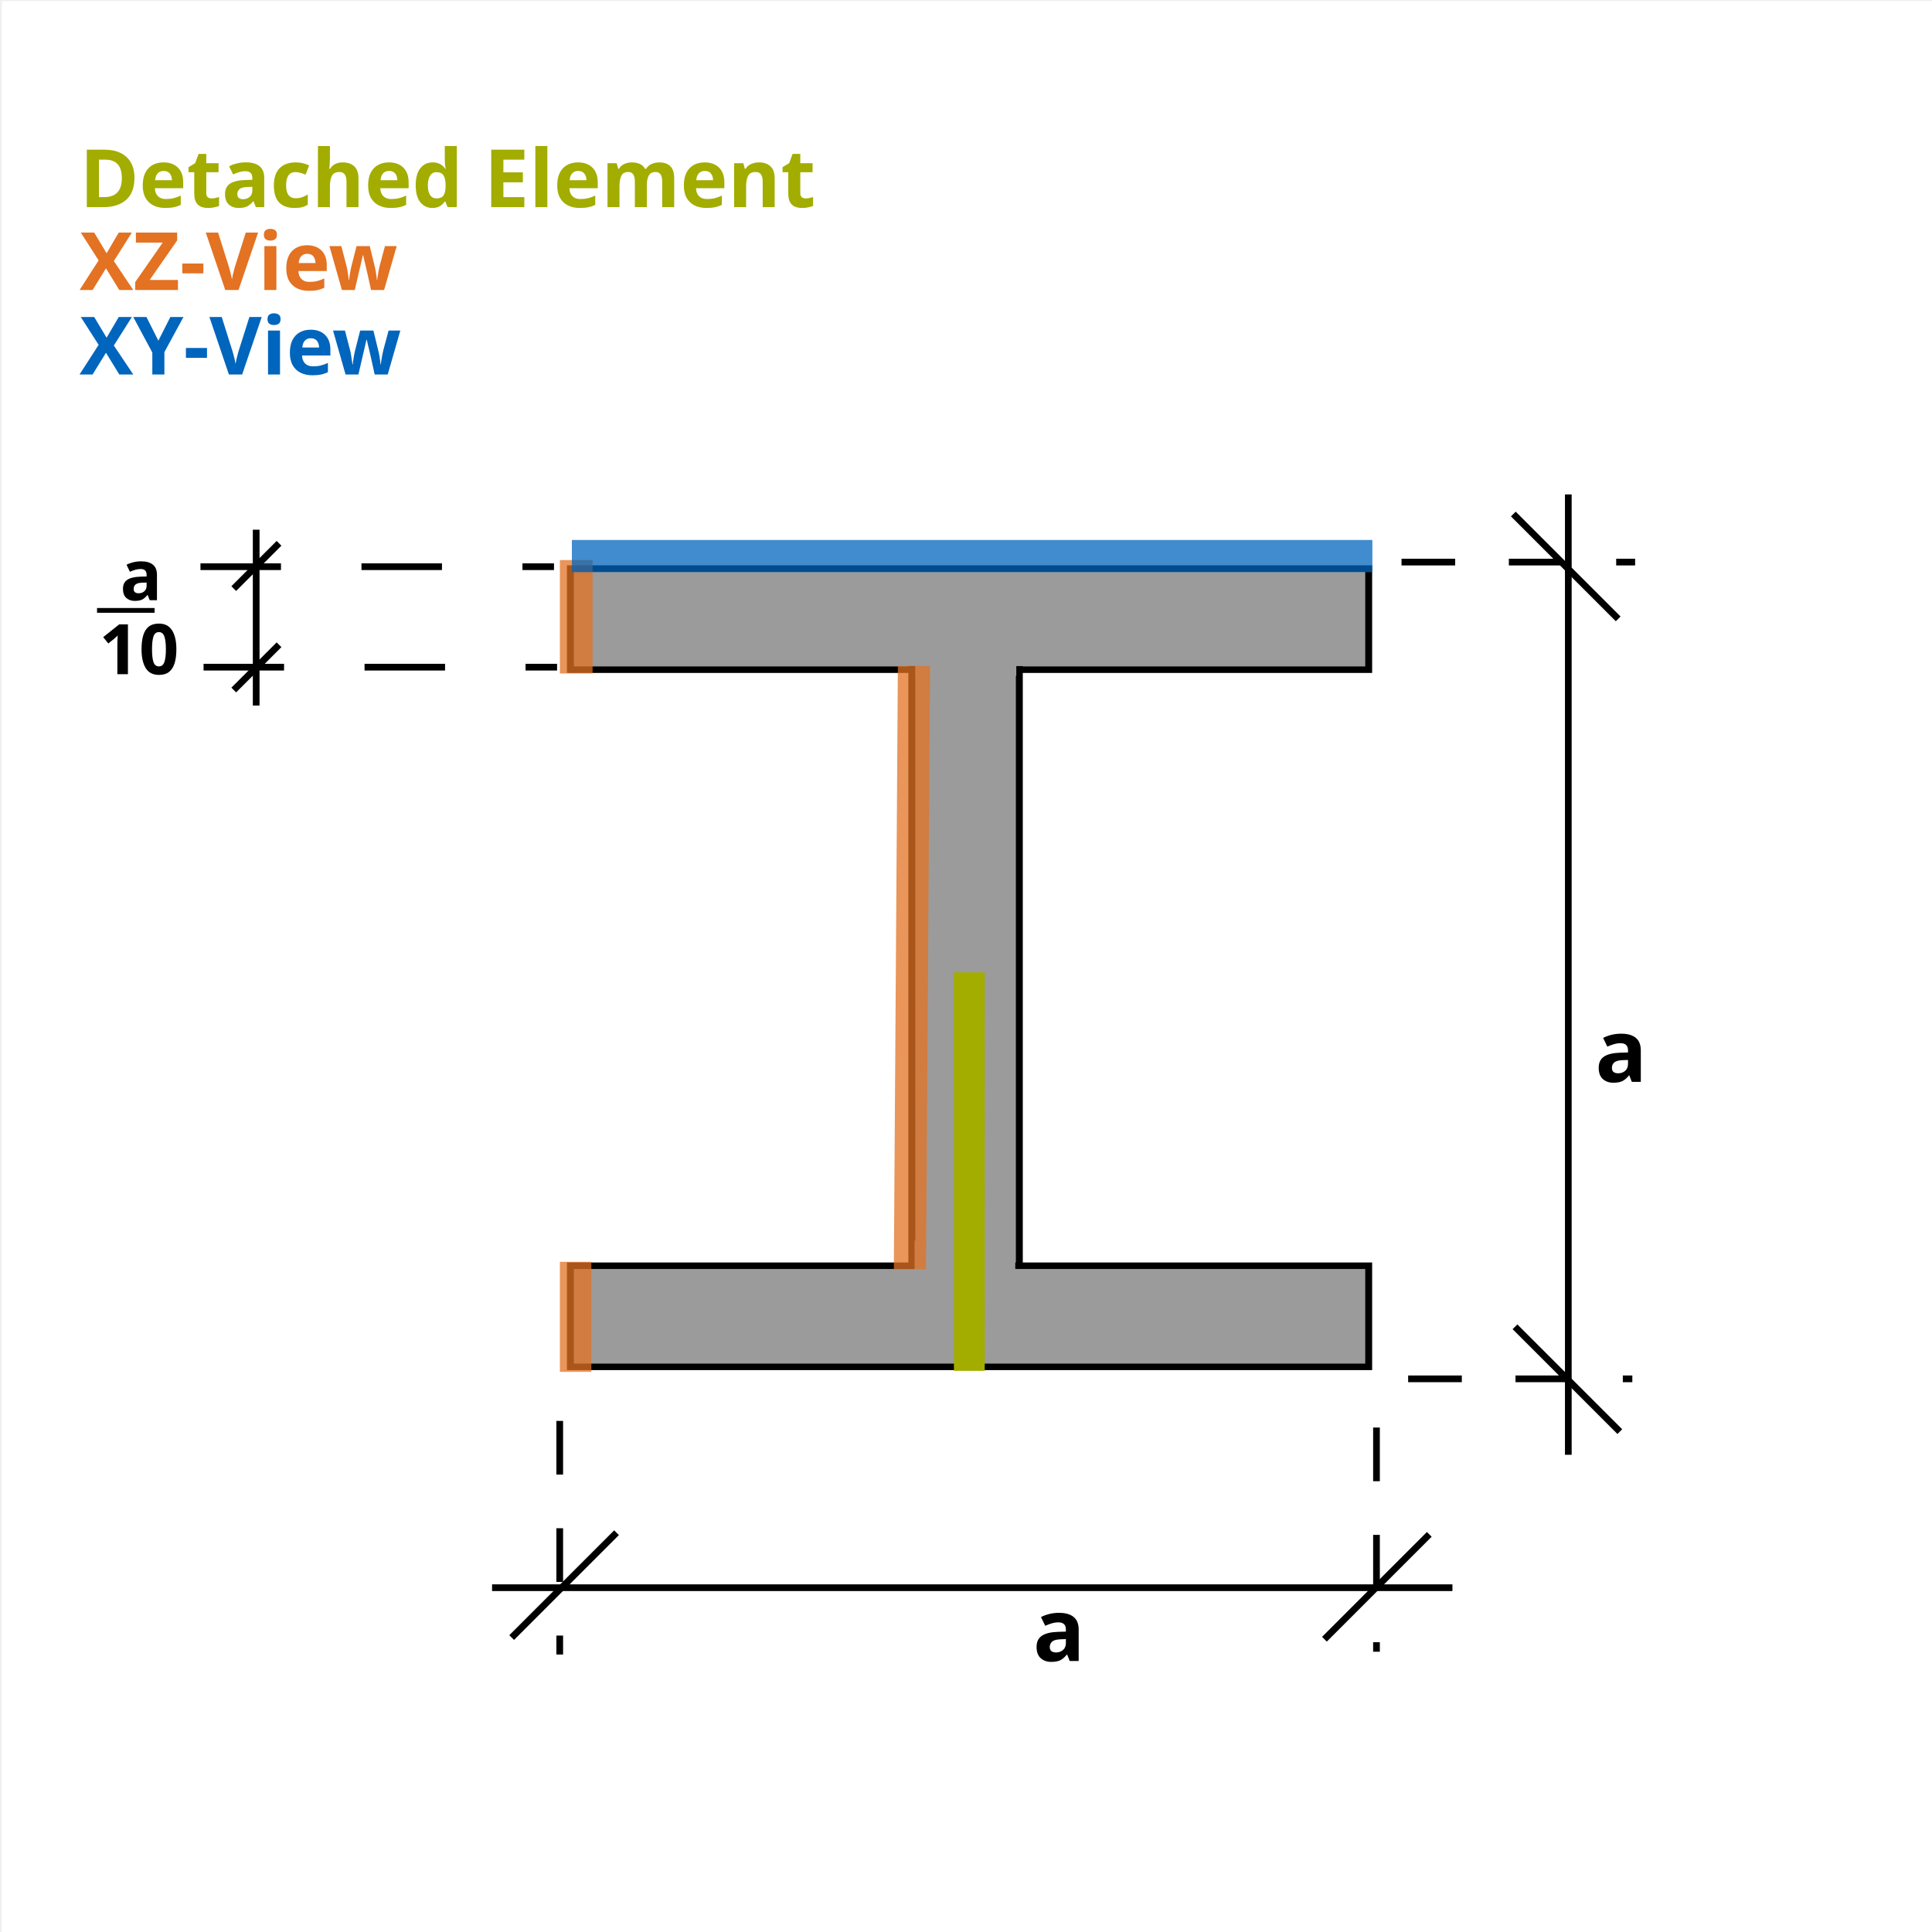
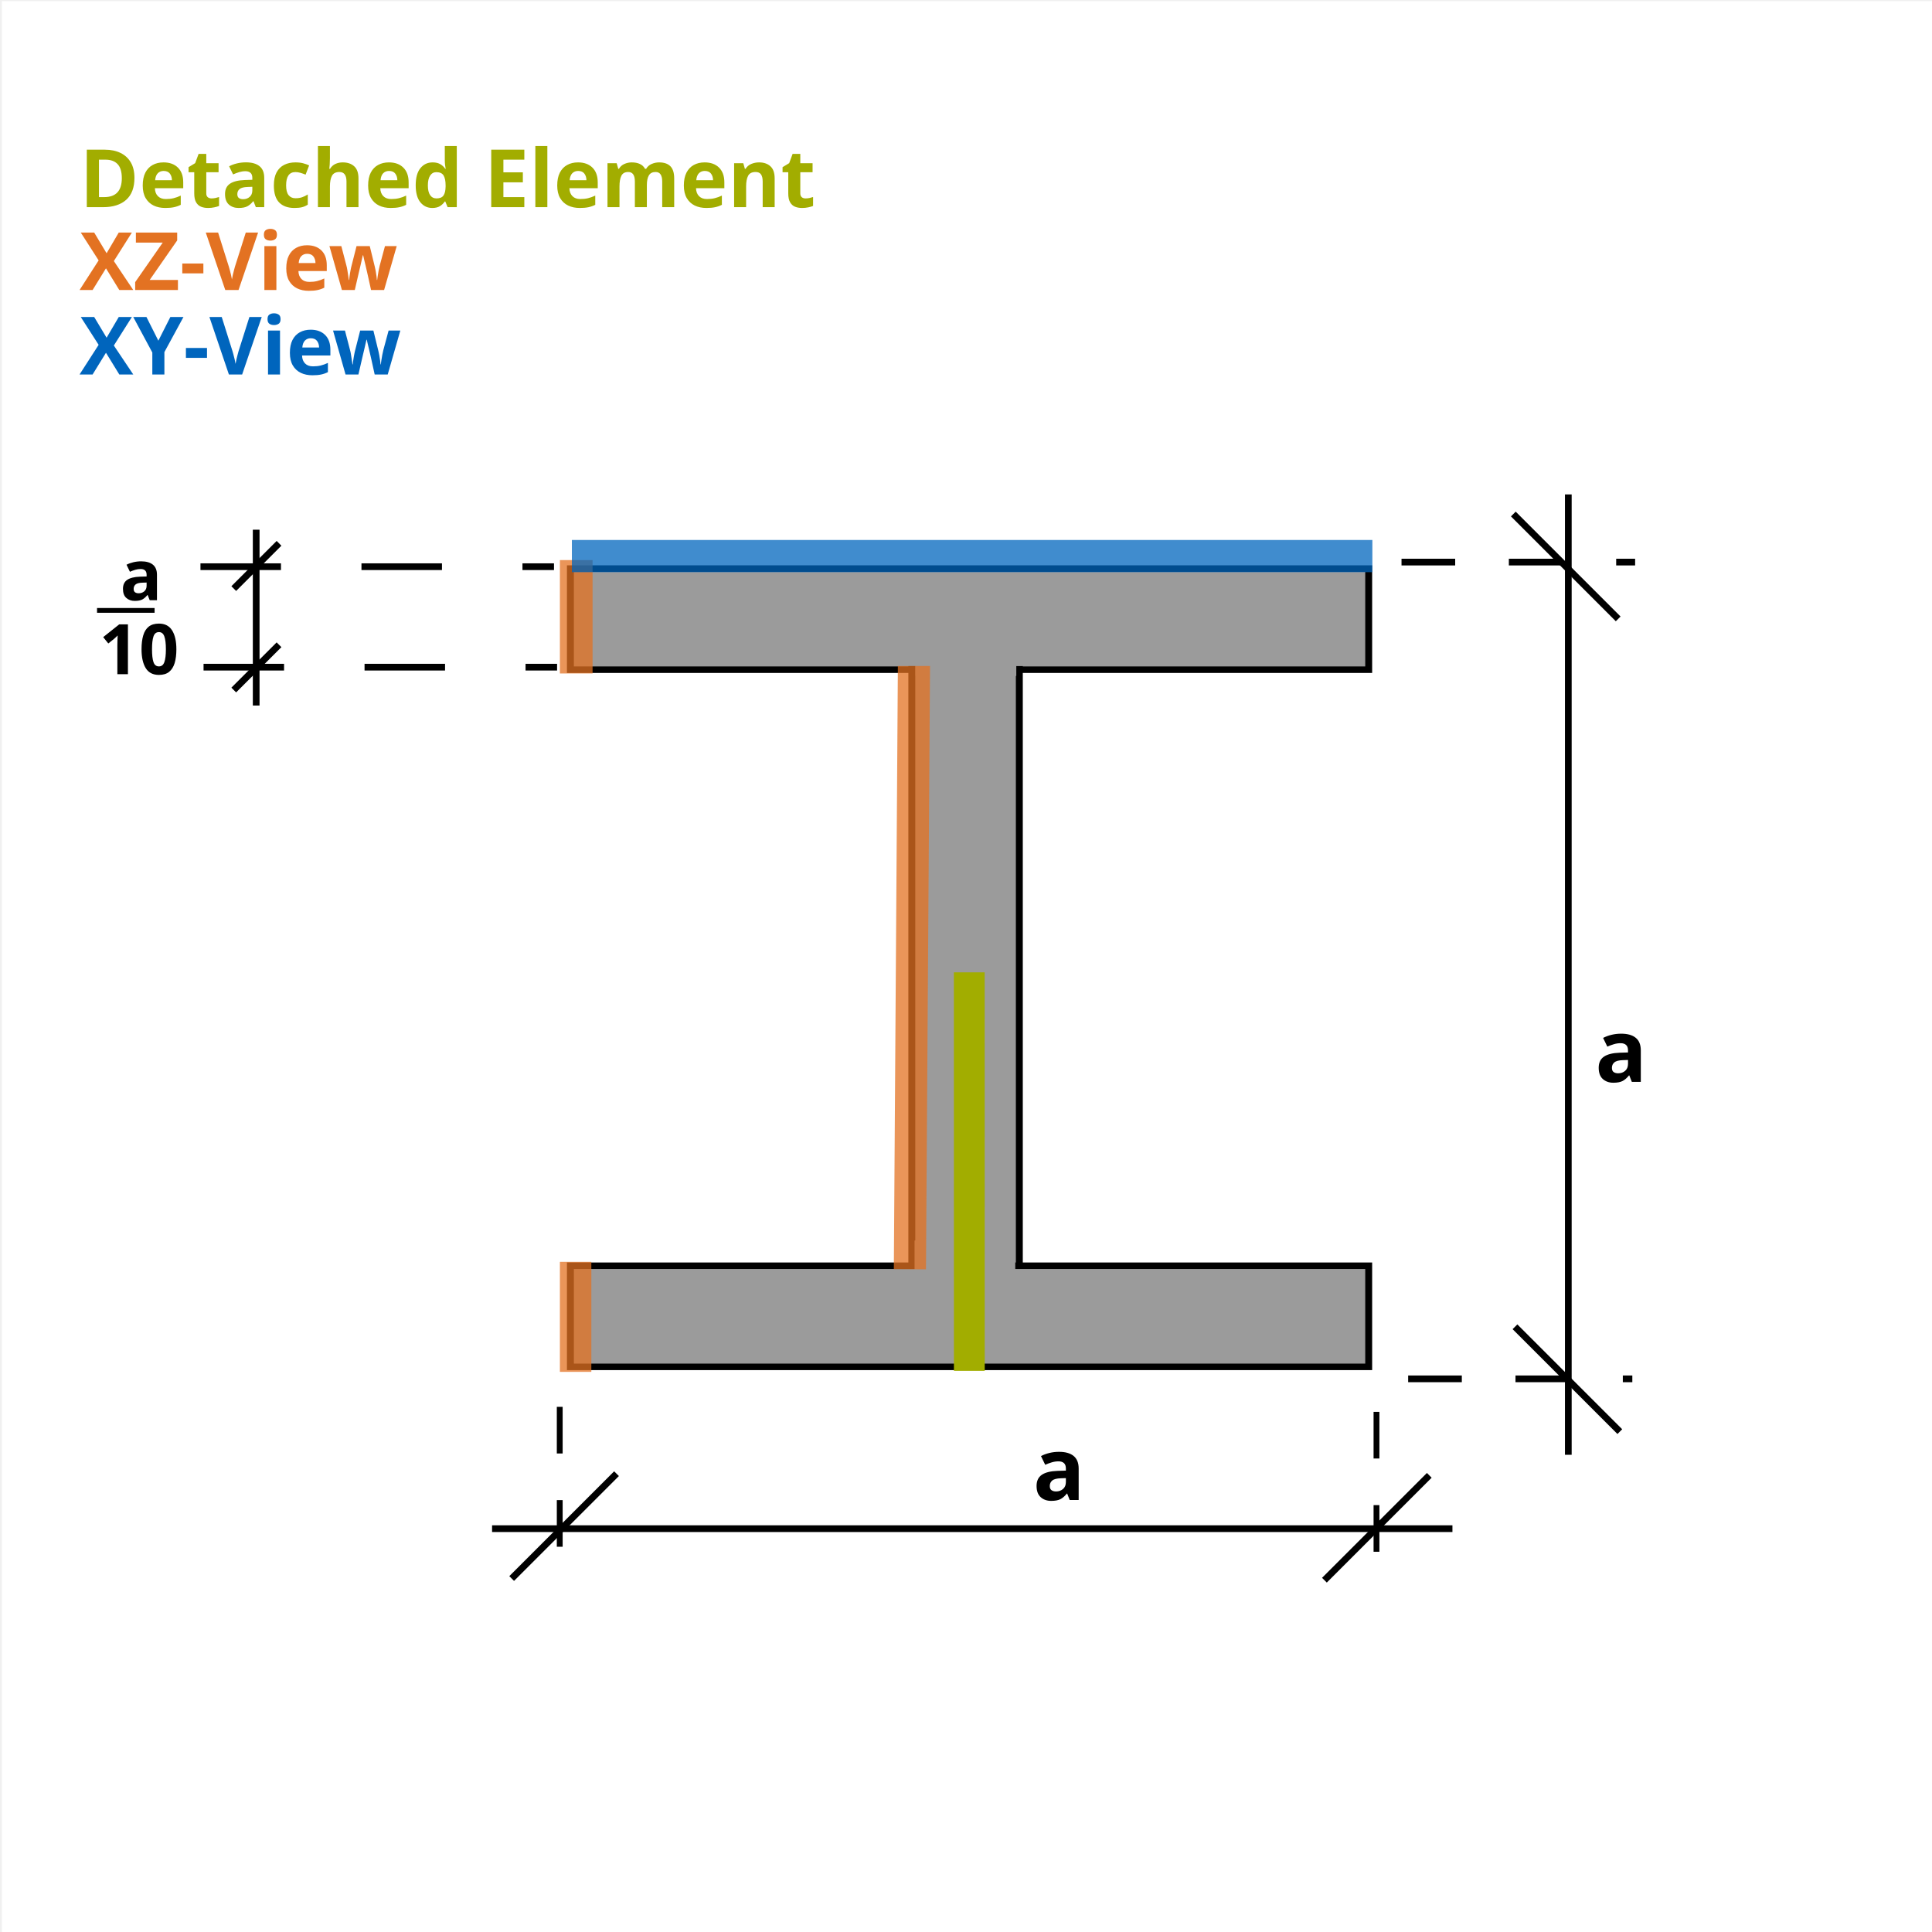
- <svg xmlns="http://www.w3.org/2000/svg" width="190.5mm" height="190.5mm" id="svg2" version="1.1">
+ <svg xmlns="http://www.w3.org/2000/svg" width="720" height="720" id="svg2" version="1.1">
  <defs id="defs4" />
  <g id="layer1" transform="translate(0,-402.5197)">
    <g id="g3036" transform="translate(-23.29142,368.3636)">
      <g id="g3014">
        <g id="g3011">
          <rect y="34.599" x="23.974" height="720" width="720" id="rect5295" style="fill:#ffffff;fill-opacity:1;stroke:none" />
        </g>
      </g>
    </g>
    <text xml:space="preserve" style="font-style:normal;font-variant:normal;font-weight:bold;font-stretch:normal;line-height:0%;font-family:sans-serif;-inkscape-font-specification:'Sans Bold';text-align:start;letter-spacing:0px;word-spacing:0px;writing-mode:lr-tb;text-anchor:start;fill:#0065bd;fill-opacity:1;stroke:none" x="29.648" y="542.08" id="text3900-4">
      <tspan x="29.648" y="542.08" id="tspan3904-6" style="font-size:30px;line-height:1.25;font-family:sans-serif">XY-View</tspan>
    </text>
    <text xml:space="preserve" style="font-style:normal;font-variant:normal;font-weight:bold;font-stretch:normal;line-height:0%;font-family:sans-serif;-inkscape-font-specification:'Sans Bold';text-align:start;letter-spacing:0px;word-spacing:0px;writing-mode:lr-tb;text-anchor:start;fill:#a2ad00;fill-opacity:1;stroke:none" x="29.649" y="479.725" id="text3900-4-6">
      <tspan x="29.649" y="479.725" id="tspan3904-6-1" style="font-size:30px;line-height:1.25;font-family:sans-serif">Detached Element</tspan>
    </text>
    <text xml:space="preserve" style="font-style:normal;font-variant:normal;font-weight:bold;font-stretch:normal;line-height:0%;font-family:sans-serif;-inkscape-font-specification:'Sans Bold';text-align:start;letter-spacing:0px;word-spacing:0px;writing-mode:lr-tb;text-anchor:start;fill:#e37222;fill-opacity:1;stroke:none" x="29.648" y="510.607" id="text3900-1">
      <tspan x="29.648" y="510.607" id="tspan3904-4" style="font-size:30px;line-height:1.25;font-family:sans-serif">XZ-View</tspan>
    </text>
    <g id="g3764" transform="matrix(1.001733,0,0,0.9421359,-16.11714,403.5301)" style="fill:#9b9b9b;fill-opacity:1;stroke:#000000;stroke-width:2.573;stroke-miterlimit:4;stroke-dasharray:none;stroke-opacity:1">
      <g style="fill:#9b9b9b;fill-opacity:1;stroke:#000000;stroke-width:2.573;stroke-miterlimit:4;stroke-dasharray:none;stroke-opacity:1" id="g2990">
        <g style="fill:#9b9b9b;fill-opacity:1;stroke:#000000;stroke-width:2.573;stroke-miterlimit:4;stroke-dasharray:none;stroke-opacity:1" id="g2985">
          <rect y="223.829" x="228.294" height="40" width="296.985" id="rect3769" style="fill:#9b9b9b;fill-opacity:1;fill-rule:nonzero;stroke:#000000;stroke-width:2.573;stroke-linecap:butt;stroke-linejoin:miter;stroke-miterlimit:4;stroke-dasharray:none;stroke-dashoffset:21.996;stroke-opacity:1" />
          <rect y="260.4" x="355.307" height="242.437" width="40" id="rect3773" style="fill:#9b9b9b;fill-opacity:1;fill-rule:nonzero;stroke:#000000;stroke-width:2.573;stroke-linecap:butt;stroke-linejoin:miter;stroke-miterlimit:4;stroke-dasharray:none;stroke-dashoffset:21.996;stroke-opacity:1" />
          <rect y="499.601" x="228.294" height="40" width="296.985" id="rect3769-3" style="fill:#9b9b9b;fill-opacity:1;fill-rule:nonzero;stroke:#000000;stroke-width:2.573;stroke-linecap:butt;stroke-linejoin:miter;stroke-miterlimit:4;stroke-dasharray:none;stroke-dashoffset:21.996;stroke-opacity:1" />
        </g>
      </g>
    </g>
    <rect style="fill:#9b9b9b;fill-opacity:1;fill-rule:nonzero;stroke:none" id="rect3771" width="37.532" height="14.986" x="340.829" y="864.819" />
    <rect style="fill:#9b9b9b;fill-opacity:1;fill-rule:nonzero;stroke:none" id="rect3771-5" width="37.532" height="14.986" x="341.209" y="639.432" />
    <path id="path3021-3-8" d="m 339.096,875.521 c 1.488,-222.118 1.509,-225.246 1.509,-225.246" style="opacity:0.75;fill:none;stroke:#e37222;stroke-width:11.981;stroke-linecap:butt;stroke-linejoin:miter;stroke-miterlimit:4;stroke-dasharray:none;stroke-opacity:1" />
    <rect style="fill:#9b9b9b;fill-opacity:1;fill-rule:nonzero;stroke:none" id="rect3777" width="7.495" height="9.962" x="370.41" y="863.369" />
    <rect style="fill:#9b9b9b;fill-opacity:1;fill-rule:nonzero;stroke:none" id="rect3771-5-4" width="37.913" height="14.986" x="331.202" y="635.73" />
    <rect style="fill:#9b9b9b;fill-opacity:1;fill-rule:nonzero;stroke:none" id="rect3771-5-4-9" width="37.913" height="14.986" x="360.212" y="635.763" />
    <path id="path3021" d="m 214.512,913.776 c 0,-40.448 0,-41.018 0,-41.018" style="opacity:0.75;fill:none;stroke:#e37222;stroke-width:11.717;stroke-linecap:butt;stroke-linejoin:miter;stroke-miterlimit:4;stroke-dasharray:none;stroke-opacity:1" />
    <path id="path3021-8" d="m 214.744,653.496 c 0,-41.66 0,-42.247 0,-42.247" style="opacity:0.75;fill:none;stroke:#e37222;stroke-width:12.181;stroke-linecap:butt;stroke-linejoin:miter;stroke-miterlimit:4;stroke-dasharray:none;stroke-opacity:1" />
    <path id="path3021-3-8-6" d="m 213.125,609.749 c 294.176,0.01 298.319,0.011 298.319,0.011" style="opacity:0.75;fill:none;stroke:#0065bd;stroke-width:12;stroke-linecap:butt;stroke-linejoin:miter;stroke-miterlimit:4;stroke-dasharray:none;stroke-opacity:1" />
    <path style="fill:none;stroke:#000000;stroke-width:2.5;stroke-linecap:butt;stroke-linejoin:miter;stroke-miterlimit:4;stroke-dasharray:none;stroke-opacity:1" d="M 95.472,665.453 V 599.926" id="path3797-3" />
    <text xml:space="preserve" style="font-style:normal;font-variant:normal;font-weight:bold;font-stretch:normal;line-height:0%;font-family:sans-serif;-inkscape-font-specification:'Sans Bold';text-align:start;letter-spacing:0px;word-spacing:0px;writing-mode:lr-tb;text-anchor:start;fill:#000000;fill-opacity:1;stroke:none" x="37.964" y="626.194" id="text3819-5">
      <tspan id="tspan3821-4" x="37.964" y="626.194" style="font-size:26.02px;line-height:1.25;font-family:sans-serif"> a</tspan>
    </text>
    <path style="fill:none;stroke:#000000;stroke-width:2.5;stroke-linecap:butt;stroke-linejoin:miter;stroke-miterlimit:4;stroke-dasharray:30, 30;stroke-dashoffset:18.25;stroke-opacity:1" d="M 206.458,613.711 H 63.818" id="path3777-4-6-2" />
    <path style="fill:none;stroke:#000000;stroke-width:2.5;stroke-linecap:butt;stroke-linejoin:miter;stroke-miterlimit:4;stroke-dasharray:none;stroke-opacity:1" d="M 87.116,621.867 C 103.047,605.936 103.984,604.999 103.984,604.999" id="path3799-15-6" />
    <path style="fill:none;stroke:#000000;stroke-width:2.5;stroke-linecap:butt;stroke-linejoin:miter;stroke-miterlimit:4;stroke-dasharray:none;stroke-opacity:1" d="m 87.116,659.673 c 15.931,-15.931 16.868,-16.868 16.868,-16.868" id="path3799-15-6-4" />
    <text xml:space="preserve" style="font-style:normal;font-variant:normal;font-weight:bold;font-stretch:normal;line-height:0%;font-family:sans-serif;-inkscape-font-specification:'Sans Bold';text-align:start;letter-spacing:0px;word-spacing:0px;writing-mode:lr-tb;text-anchor:start;fill:#000000;fill-opacity:1;stroke:none" x="16.201" y="883.43" id="text3819-5-6" transform="scale(1.409496,0.7094734)">
      <tspan id="tspan3821-4-1" x="16.201" y="883.43" style="font-size:36.675px;line-height:1.25;font-family:sans-serif"> _</tspan>
    </text>
    <text xml:space="preserve" style="font-style:normal;font-variant:normal;font-weight:bold;font-stretch:normal;line-height:0%;font-family:sans-serif;-inkscape-font-specification:'Sans Bold';text-align:start;letter-spacing:0px;word-spacing:0px;writing-mode:lr-tb;text-anchor:start;fill:#000000;fill-opacity:1;stroke:none" x="36.924" y="653.773" id="text3819-5-4">
      <tspan id="tspan3821-4-0" x="36.924" y="653.773" style="font-size:26.02px;line-height:1.25;font-family:sans-serif">10</tspan>
    </text>
    <path style="fill:none;stroke:#000000;stroke-width:2.5;stroke-linecap:butt;stroke-linejoin:miter;stroke-miterlimit:4;stroke-dasharray:30, 30;stroke-dashoffset:18.25;stroke-opacity:1" d="M 207.607,651.152 H 64.968" id="path3777-4-6-2-5" />
    <flowRoot xml:space="preserve" id="flowRoot3892" style="font-style:normal;font-weight:normal;line-height:0.01%;font-family:sans-serif;letter-spacing:0px;word-spacing:0px;fill:none;fill-opacity:1;stroke:none;stroke-width:1px;stroke-linecap:butt;stroke-linejoin:miter;stroke-opacity:1" transform="translate(-48.79102,381.1566)">
      <flowRegion id="flowRegion3894" style="font-family:sans-serif">
        <rect id="rect3896" width="157.584" height="38.386" x="78.792" y="70.494" style="font-family:sans-serif;fill:none" />
      </flowRegion>
      <flowPara id="flowPara3898" style="font-size:22px;line-height:1.25;font-family:sans-serif"> </flowPara>
    </flowRoot>
    <path style="fill:none;stroke:#000000;stroke-width:2.5;stroke-linecap:butt;stroke-linejoin:miter;stroke-miterlimit:4;stroke-dasharray:20, 20;stroke-dashoffset:25;stroke-opacity:1" d="M 507.305,611.992 H 609.363" id="path3777-4-1" />
    <path style="fill:none;stroke:#000000;stroke-width:2.5;stroke-linecap:butt;stroke-linejoin:miter;stroke-miterlimit:4;stroke-dasharray:none;stroke-opacity:1" d="M 584.463,586.778 V 944.676" id="path3797-7" />
    <path style="fill:none;stroke:#000000;stroke-width:2.5;stroke-linecap:butt;stroke-linejoin:miter;stroke-miterlimit:4;stroke-dasharray:none;stroke-opacity:1" d="m 563.971,594.081 c 36.905,36.905 39.076,39.076 39.076,39.076" id="path3799-4" />
    <path style="fill:none;stroke:#000000;stroke-width:2.5;stroke-linecap:butt;stroke-linejoin:miter;stroke-miterlimit:4;stroke-dasharray:none;stroke-opacity:1" d="m 564.588,896.971 c 36.905,36.905 39.076,39.076 39.076,39.076" id="path3799-9-0" />
    <text xml:space="preserve" style="font-style:normal;font-variant:normal;font-weight:bold;font-stretch:normal;line-height:0%;font-family:sans-serif;-inkscape-font-specification:'Sans Bold';text-align:start;letter-spacing:0px;word-spacing:0px;writing-mode:lr-tb;text-anchor:start;fill:#000000;fill-opacity:1;stroke:none" x="594.429" y="805.694" id="text3819-9">
      <tspan id="tspan3821-48" x="594.429" y="805.694" style="font-size:32.236px;line-height:1.25;font-family:sans-serif">a</tspan>
    </text>
    <path style="fill:none;stroke:#000000;stroke-width:2.5;stroke-linecap:butt;stroke-linejoin:miter;stroke-miterlimit:4;stroke-dasharray:20, 20;stroke-dashoffset:25;stroke-opacity:1" d="m 509.779,916.373 h 98.542" id="path3777-4-0-1" />
-     <path style="fill:none;stroke:#000000;stroke-width:2.5;stroke-linecap:butt;stroke-linejoin:miter;stroke-miterlimit:4;stroke-dasharray:20, 20;stroke-dashoffset:25;stroke-opacity:1" d="M 208.595,917.052 V 1019.11" id="path3777-4-1-8" />
-     <path style="fill:none;stroke:#000000;stroke-width:2.5;stroke-linecap:butt;stroke-linejoin:miter;stroke-miterlimit:4;stroke-dasharray:none;stroke-opacity:1" d="M 183.381,994.21 H 541.279" id="path3797-7-7" />
-     <path style="fill:none;stroke:#000000;stroke-width:2.5;stroke-linecap:butt;stroke-linejoin:miter;stroke-miterlimit:4;stroke-dasharray:none;stroke-opacity:1" d="M 190.684,1012.794 C 227.589,975.889 229.76,973.718 229.76,973.718" id="path3799-4-6" />
-     <path style="fill:none;stroke:#000000;stroke-width:2.5;stroke-linecap:butt;stroke-linejoin:miter;stroke-miterlimit:4;stroke-dasharray:none;stroke-opacity:1" d="m 493.574,1013.411 c 36.905,-36.905 39.076,-39.076 39.076,-39.076" id="path3799-9-0-7" />
-     <text xml:space="preserve" style="font-style:normal;font-variant:normal;font-weight:bold;font-stretch:normal;line-height:0%;font-family:sans-serif;-inkscape-font-specification:'Sans Bold';text-align:start;letter-spacing:0px;word-spacing:0px;writing-mode:lr-tb;text-anchor:start;fill:#000000;fill-opacity:1;stroke:none" x="384.943" y="1021.529" id="text3819-9-7">
-       <tspan id="tspan3821-48-5" x="384.943" y="1021.529" style="font-size:32.236px;line-height:1.25;font-family:sans-serif">a</tspan>
+     <path style="fill:none;stroke:#000000;stroke-width:2.172;stroke-linecap:butt;stroke-linejoin:miter;stroke-miterlimit:4;stroke-dasharray:17.379, 17.379;stroke-dashoffset:25;stroke-opacity:1" d="M 208.595,917.052 V 994.11" id="path3777-4-1-8" />
+     <path style="fill:none;stroke:#000000;stroke-width:2.5;stroke-linecap:butt;stroke-linejoin:miter;stroke-miterlimit:4;stroke-dasharray:none;stroke-opacity:1" d="M 183.381,972.21 H 541.279" id="path3797-7-7" />
+     <path style="fill:none;stroke:#000000;stroke-width:2.5;stroke-linecap:butt;stroke-linejoin:miter;stroke-miterlimit:4;stroke-dasharray:none;stroke-opacity:1" d="M 190.684,990.794 C 227.589,953.889 229.76,951.718 229.76,951.718" id="path3799-4-6" />
+     <path style="fill:none;stroke:#000000;stroke-width:2.5;stroke-linecap:butt;stroke-linejoin:miter;stroke-miterlimit:4;stroke-dasharray:none;stroke-opacity:1" d="m 493.574,991.411 c 36.905,-36.905 39.076,-39.076 39.076,-39.076" id="path3799-9-0-7" />
+     <text xml:space="preserve" style="font-style:normal;font-variant:normal;font-weight:bold;font-stretch:normal;line-height:0%;font-family:sans-serif;-inkscape-font-specification:'Sans Bold';text-align:start;letter-spacing:0px;word-spacing:0px;writing-mode:lr-tb;text-anchor:start;fill:#000000;fill-opacity:1;stroke:none" x="384.943" y="961.529" id="text3819-9-7">
+       <tspan id="tspan3821-48-5" x="384.943" y="961.529" style="font-size:32.236px;line-height:1.25;font-family:sans-serif">a</tspan>
    </text>
-     <path style="fill:none;stroke:#000000;stroke-width:2.5;stroke-linecap:butt;stroke-linejoin:miter;stroke-miterlimit:4;stroke-dasharray:20, 20;stroke-dashoffset:25;stroke-opacity:1" d="m 512.976,919.526 v 98.542" id="path3777-4-0-1-3" />
+     <path style="fill:none;stroke:#000000;stroke-width:2.172;stroke-linecap:butt;stroke-linejoin:miter;stroke-miterlimit:4;stroke-dasharray:17.379, 17.379;stroke-dashoffset:25;stroke-opacity:1" d="m 512.976,918.92 v 74.403" id="path3777-4-0-1-3" />
    <path style="fill:none;stroke:#a2ad00;stroke-width:11.479;stroke-linecap:butt;stroke-linejoin:miter;stroke-miterlimit:4;stroke-dasharray:none;stroke-opacity:1" d="M 361.24,913.399 C 361.221,766.941 361.221,764.878 361.221,764.878" id="path3021-3-8-4-1" />
  </g>
</svg>
